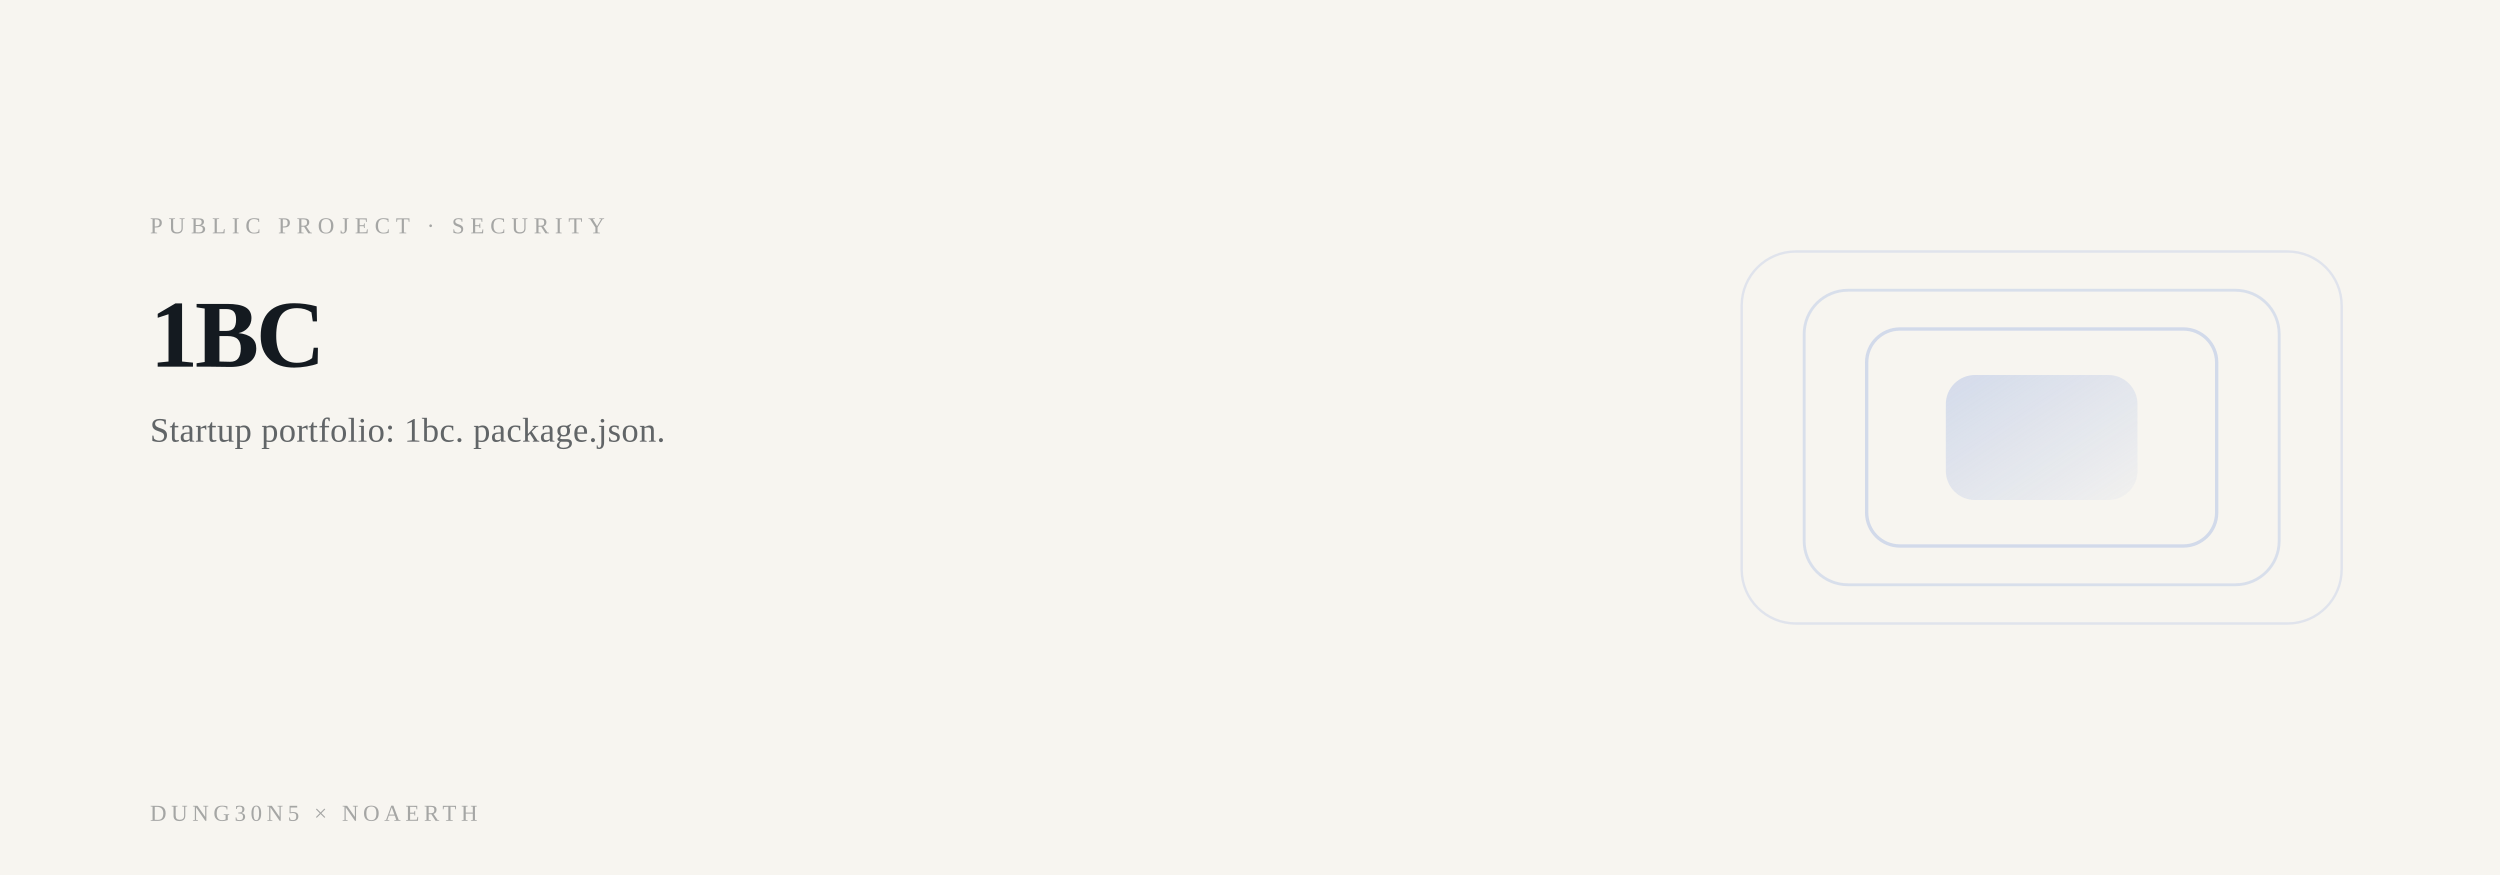
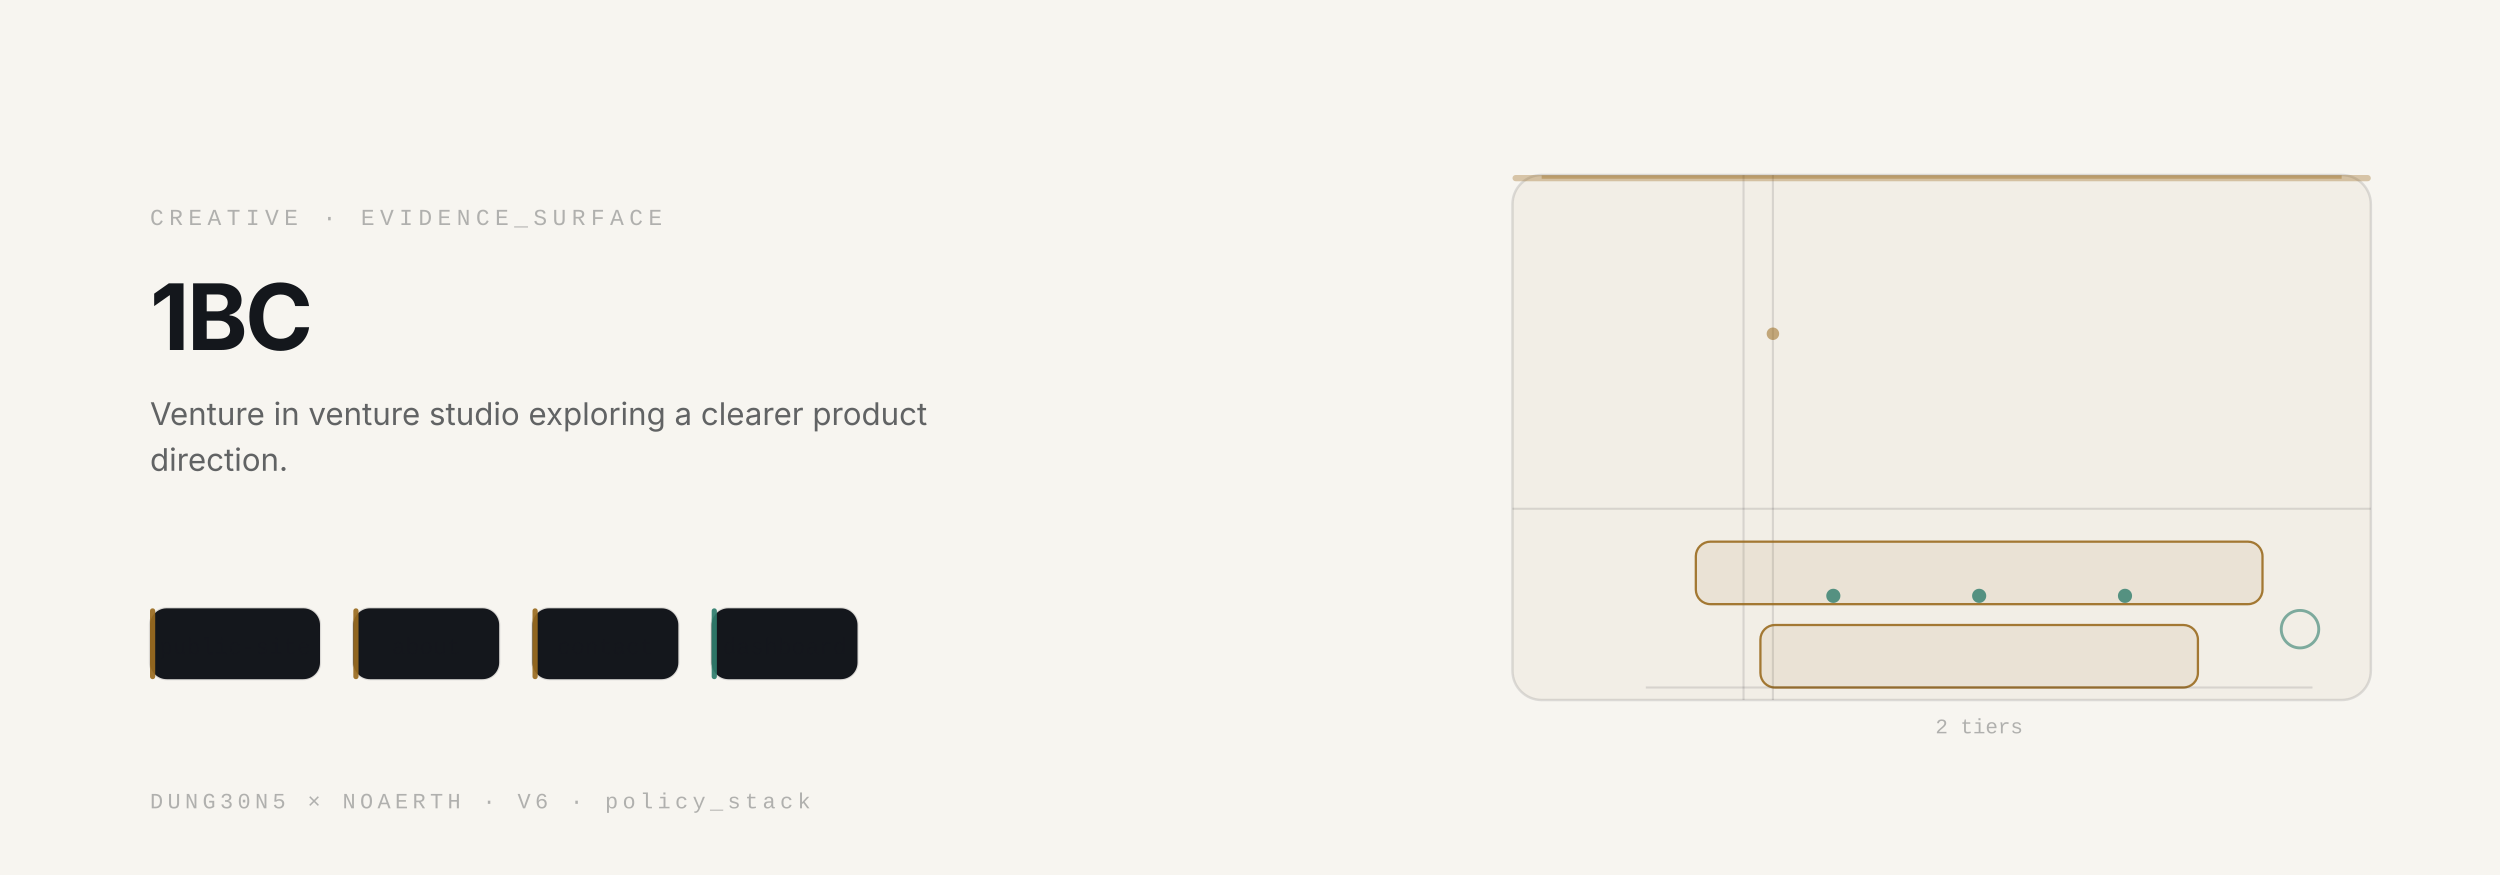
- <svg xmlns="http://www.w3.org/2000/svg" viewBox="0 0 1200 420" width="1200" height="420" role="img" aria-label="1BC: nested policy frames with a visible boundary edge. Motion depicts policy surfaces assemble into a readable security posture.">
-   <defs>
-     <linearGradient id="hero-1bc-light-a" x1="0" y1="0" x2="1" y2="1">
-       <stop offset="0" stop-color="#8fa8e0" stop-opacity="0.85" />
-       <stop offset="1" stop-color="#8fa8e0" stop-opacity="0.15" />
-     </linearGradient>
-   </defs>
+ <svg xmlns="http://www.w3.org/2000/svg" viewBox="0 0 1200 420" width="1200" height="420" role="img" aria-label="1BC: claims stack into tiers, and evidence is carried up to be checked">
  <rect width="1200" height="420" fill="#f7f5f0" />
-   <rect x="896" y="157.92" width="168" height="104.16" rx="16" fill="none" stroke="#8fa8e0" stroke-width="1.60" opacity="0.36" />
-   <rect x="866" y="139.32" width="228" height="141.36" rx="21" fill="none" stroke="#8fa8e0" stroke-width="1.38" opacity="0.29" />
-   <rect x="836" y="120.72" width="288" height="178.56" rx="26" fill="none" stroke="#8fa8e0" stroke-width="1.16" opacity="0.23" />
-   <rect x="934" y="180" width="92" height="60" rx="14" fill="url(#hero-1bc-light-a)" opacity="0.40" />
-   <text x="72" y="112" fill="#141a205c" font-size="11" letter-spacing="2.8">PUBLIC PROJECT · SECURITY</text>
-   <text x="72" y="176" fill="#141a20" font-size="46" font-weight="660" letter-spacing="-1.4">1BC</text>
-   <text x="72" y="212" fill="#141a20a8" font-size="16.5" letter-spacing="0.2">Startup portfolio: 1bc. package.json.</text>
-   <rect x="72" y="266" width="106" height="40" rx="9" fill="#141a20" fill-opacity="0.05" stroke="#f4efe424" stroke-width="1.1" opacity="0">
-     <animate attributeName="opacity" from="0" to="1" dur="0.5s" begin="0.50s" fill="freeze" />
-   </rect>
-   <rect x="72" y="266" width="2.5" height="40" rx="1.2" fill="#8fa8e0" opacity="0">
-     <animate attributeName="opacity" from="0" to="0.9" dur="0.5s" begin="0.50s" fill="freeze" />
-   </rect>
-   <text x="125" y="291" fill="#141a20" font-size="11.5" text-anchor="middle" font-family="ui-monospace,SFMono-Regular,Menlo,monospace" opacity="0">policy<animate attributeName="opacity" from="0" to="1" dur="0.5s" begin="0.65s" fill="freeze" />
-   </text>
-   <rect x="194" y="266" width="106" height="40" rx="9" fill="#141a20" fill-opacity="0.05" stroke="#f4efe424" stroke-width="1.1" opacity="0">
-     <animate attributeName="opacity" from="0" to="1" dur="0.5s" begin="1.00s" fill="freeze" />
-   </rect>
-   <rect x="194" y="266" width="2.5" height="40" rx="1.2" fill="#8fa8e0" opacity="0">
-     <animate attributeName="opacity" from="0" to="0.9" dur="0.5s" begin="1.00s" fill="freeze" />
-   </rect>
-   <text x="247" y="291" fill="#141a20" font-size="11.5" text-anchor="middle" font-family="ui-monospace,SFMono-Regular,Menlo,monospace" opacity="0">control<animate attributeName="opacity" from="0" to="1" dur="0.5s" begin="1.15s" fill="freeze" />
-   </text>
-   <rect x="316" y="266" width="106" height="40" rx="9" fill="#141a20" fill-opacity="0.05" stroke="#f4efe424" stroke-width="1.1" opacity="0">
-     <animate attributeName="opacity" from="0" to="1" dur="0.5s" begin="1.50s" fill="freeze" />
-   </rect>
-   <rect x="316" y="266" width="2.5" height="40" rx="1.2" fill="#e7c27a" opacity="0">
-     <animate attributeName="opacity" from="0" to="0.9" dur="0.5s" begin="1.50s" fill="freeze" />
-   </rect>
-   <text x="369" y="291" fill="#141a20" font-size="11.5" text-anchor="middle" font-family="ui-monospace,SFMono-Regular,Menlo,monospace" opacity="0">evidence<animate attributeName="opacity" from="0" to="1" dur="0.5s" begin="1.65s" fill="freeze" />
-   </text>
-   <text x="72" y="394" fill="#141a205c" font-size="11" letter-spacing="2.2">DUNG30N5 × NOAERTH</text>
+   <text x="72" y="108" font-family="ui-monospace, SFMono-Regular, Menlo, Monaco, Consolas, 'Liberation Mono', monospace" font-size="11" letter-spacing="2.6" fill="#14171c4f">CREATIVE · EVIDENCE_SURFACE</text>
+   <text x="72" y="168" font-family="-apple-system, BlinkMacSystemFont, 'Segoe UI', Inter, Helvetica, Arial, sans-serif" font-size="44" font-weight="660" letter-spacing="-1.2" fill="#14171c">1BC</text>
+   <text x="72" y="204" font-family="-apple-system, BlinkMacSystemFont, 'Segoe UI', Inter, Helvetica, Arial, sans-serif" font-size="15" fill="#14171ca8">Venture in venture studio exploring a clearer product</text>
+   <text x="72" y="226" font-family="-apple-system, BlinkMacSystemFont, 'Segoe UI', Inter, Helvetica, Arial, sans-serif" font-size="15" fill="#14171ca8">direction.</text>
+   <rect x="72.0" y="292.0" width="81.6" height="34.0" rx="8" fill="#14171c" stroke="#14171c1f" stroke-width="1.1" />
+   <rect x="72.0" y="292.0" width="2.5" height="34.0" rx="1.2" fill="#9a6b1f" opacity="0.92" />
+   <text x="112.8" y="314" font-family="ui-monospace, SFMono-Regular, Menlo, Monaco, Consolas, 'Liberation Mono', monospace" font-size="11" fill="#14171c" fill-opacity="0.82" text-anchor="middle">public-site</text>
+   <rect x="169.6" y="292.0" width="70.0" height="34.0" rx="8" fill="#14171c" stroke="#14171c1f" stroke-width="1.1" />
+   <rect x="169.6" y="292.0" width="2.5" height="34.0" rx="1.2" fill="#9a6b1f" opacity="0.92" />
+   <text x="204.6" y="314" font-family="ui-monospace, SFMono-Regular, Menlo, Monaco, Consolas, 'Liberation Mono', monospace" font-size="11" fill="#14171c" fill-opacity="0.82" text-anchor="middle">about</text>
+   <rect x="255.6" y="292.0" width="70.0" height="34.0" rx="8" fill="#14171c" stroke="#14171c1f" stroke-width="1.1" />
+   <rect x="255.6" y="292.0" width="2.5" height="34.0" rx="1.2" fill="#9a6b1f" opacity="0.92" />
+   <text x="290.6" y="314" font-family="ui-monospace, SFMono-Regular, Menlo, Monaco, Consolas, 'Liberation Mono', monospace" font-size="11" fill="#14171c" fill-opacity="0.82" text-anchor="middle">contact</text>
+   <rect x="341.6" y="292.0" width="70.0" height="34.0" rx="8" fill="#14171c" stroke="#14171c1f" stroke-width="1.1" />
+   <rect x="341.6" y="292.0" width="2.5" height="34.0" rx="1.2" fill="#2f7d6c" opacity="0.92" />
+   <text x="376.6" y="314" font-family="ui-monospace, SFMono-Regular, Menlo, Monaco, Consolas, 'Liberation Mono', monospace" font-size="11" fill="#14171c" fill-opacity="0.82" text-anchor="middle">dashboard</text>
+   <rect x="726.0" y="84.0" width="412.0" height="252.0" rx="14" fill="#9a6b1f" fill-opacity="0.05" />
+   <line x1="740.0" y1="85.0" x2="1124.0" y2="85.0" stroke="#9a6b1f" stroke-width="1.6" opacity="0.4" />
+   <rect x="726.0" y="84.0" width="412.0" height="252.0" rx="14" fill="none" stroke="#14171c1f" stroke-width="1.2" />
+   <line x1="851.0" y1="84.0" x2="851.0" y2="336.0" stroke="#14171c1f" stroke-width="1" />
+   <line x1="836.9" y1="84.0" x2="836.9" y2="336.0" stroke="#14171c1f" stroke-width="1" />
+   <line x1="726.0" y1="244.2" x2="1138.0" y2="244.2" stroke="#14171c1f" stroke-width="1" />
+   <circle cx="851.0" cy="160.2" r="3" fill="#9a6b1f" opacity="0.55" />
+   <rect x="726.0" y="84.0" width="412.0" height="3" rx="1.5" fill="#9a6b1f" opacity="0.35" />
+   <circle cx="1104.0" cy="302.0" r="9" fill="none" stroke="#2f7d6c" stroke-width="1.4" opacity="0.6" />
+   <rect x="845.0" y="300.0" width="210.0" height="30" rx="7" fill="#9a6b1f" fill-opacity="0.09" stroke="#9a6b1f" stroke-width="1.1" opacity="0.9" />
+   <rect x="814.0" y="260.0" width="272.0" height="30" rx="7" fill="#9a6b1f" fill-opacity="0.09" stroke="#9a6b1f" stroke-width="1.1" opacity="0.9" />
+   <circle cx="880" cy="286" r="3.4" fill="#2f7d6c" opacity="0.8" />
+   <circle cx="950" cy="286" r="3.4" fill="#2f7d6c" opacity="0.8" />
+   <circle cx="1020" cy="286" r="3.4" fill="#2f7d6c" opacity="0.8" />
+   <line x1="790" y1="330" x2="1110" y2="330" stroke="#14171c1f" stroke-width="1" />
+   <text x="950" y="352" font-family="ui-monospace, SFMono-Regular, Menlo, Monaco, Consolas, 'Liberation Mono', monospace" font-size="10" fill="#14171c4f" text-anchor="middle">2 tiers</text>
+   <text x="72" y="388" font-family="ui-monospace, SFMono-Regular, Menlo, Monaco, Consolas, 'Liberation Mono', monospace" font-size="10.5" letter-spacing="2.1" fill="#14171c4f">DUNG30N5 × NOAERTH · V6 · policy_stack</text>
</svg>
